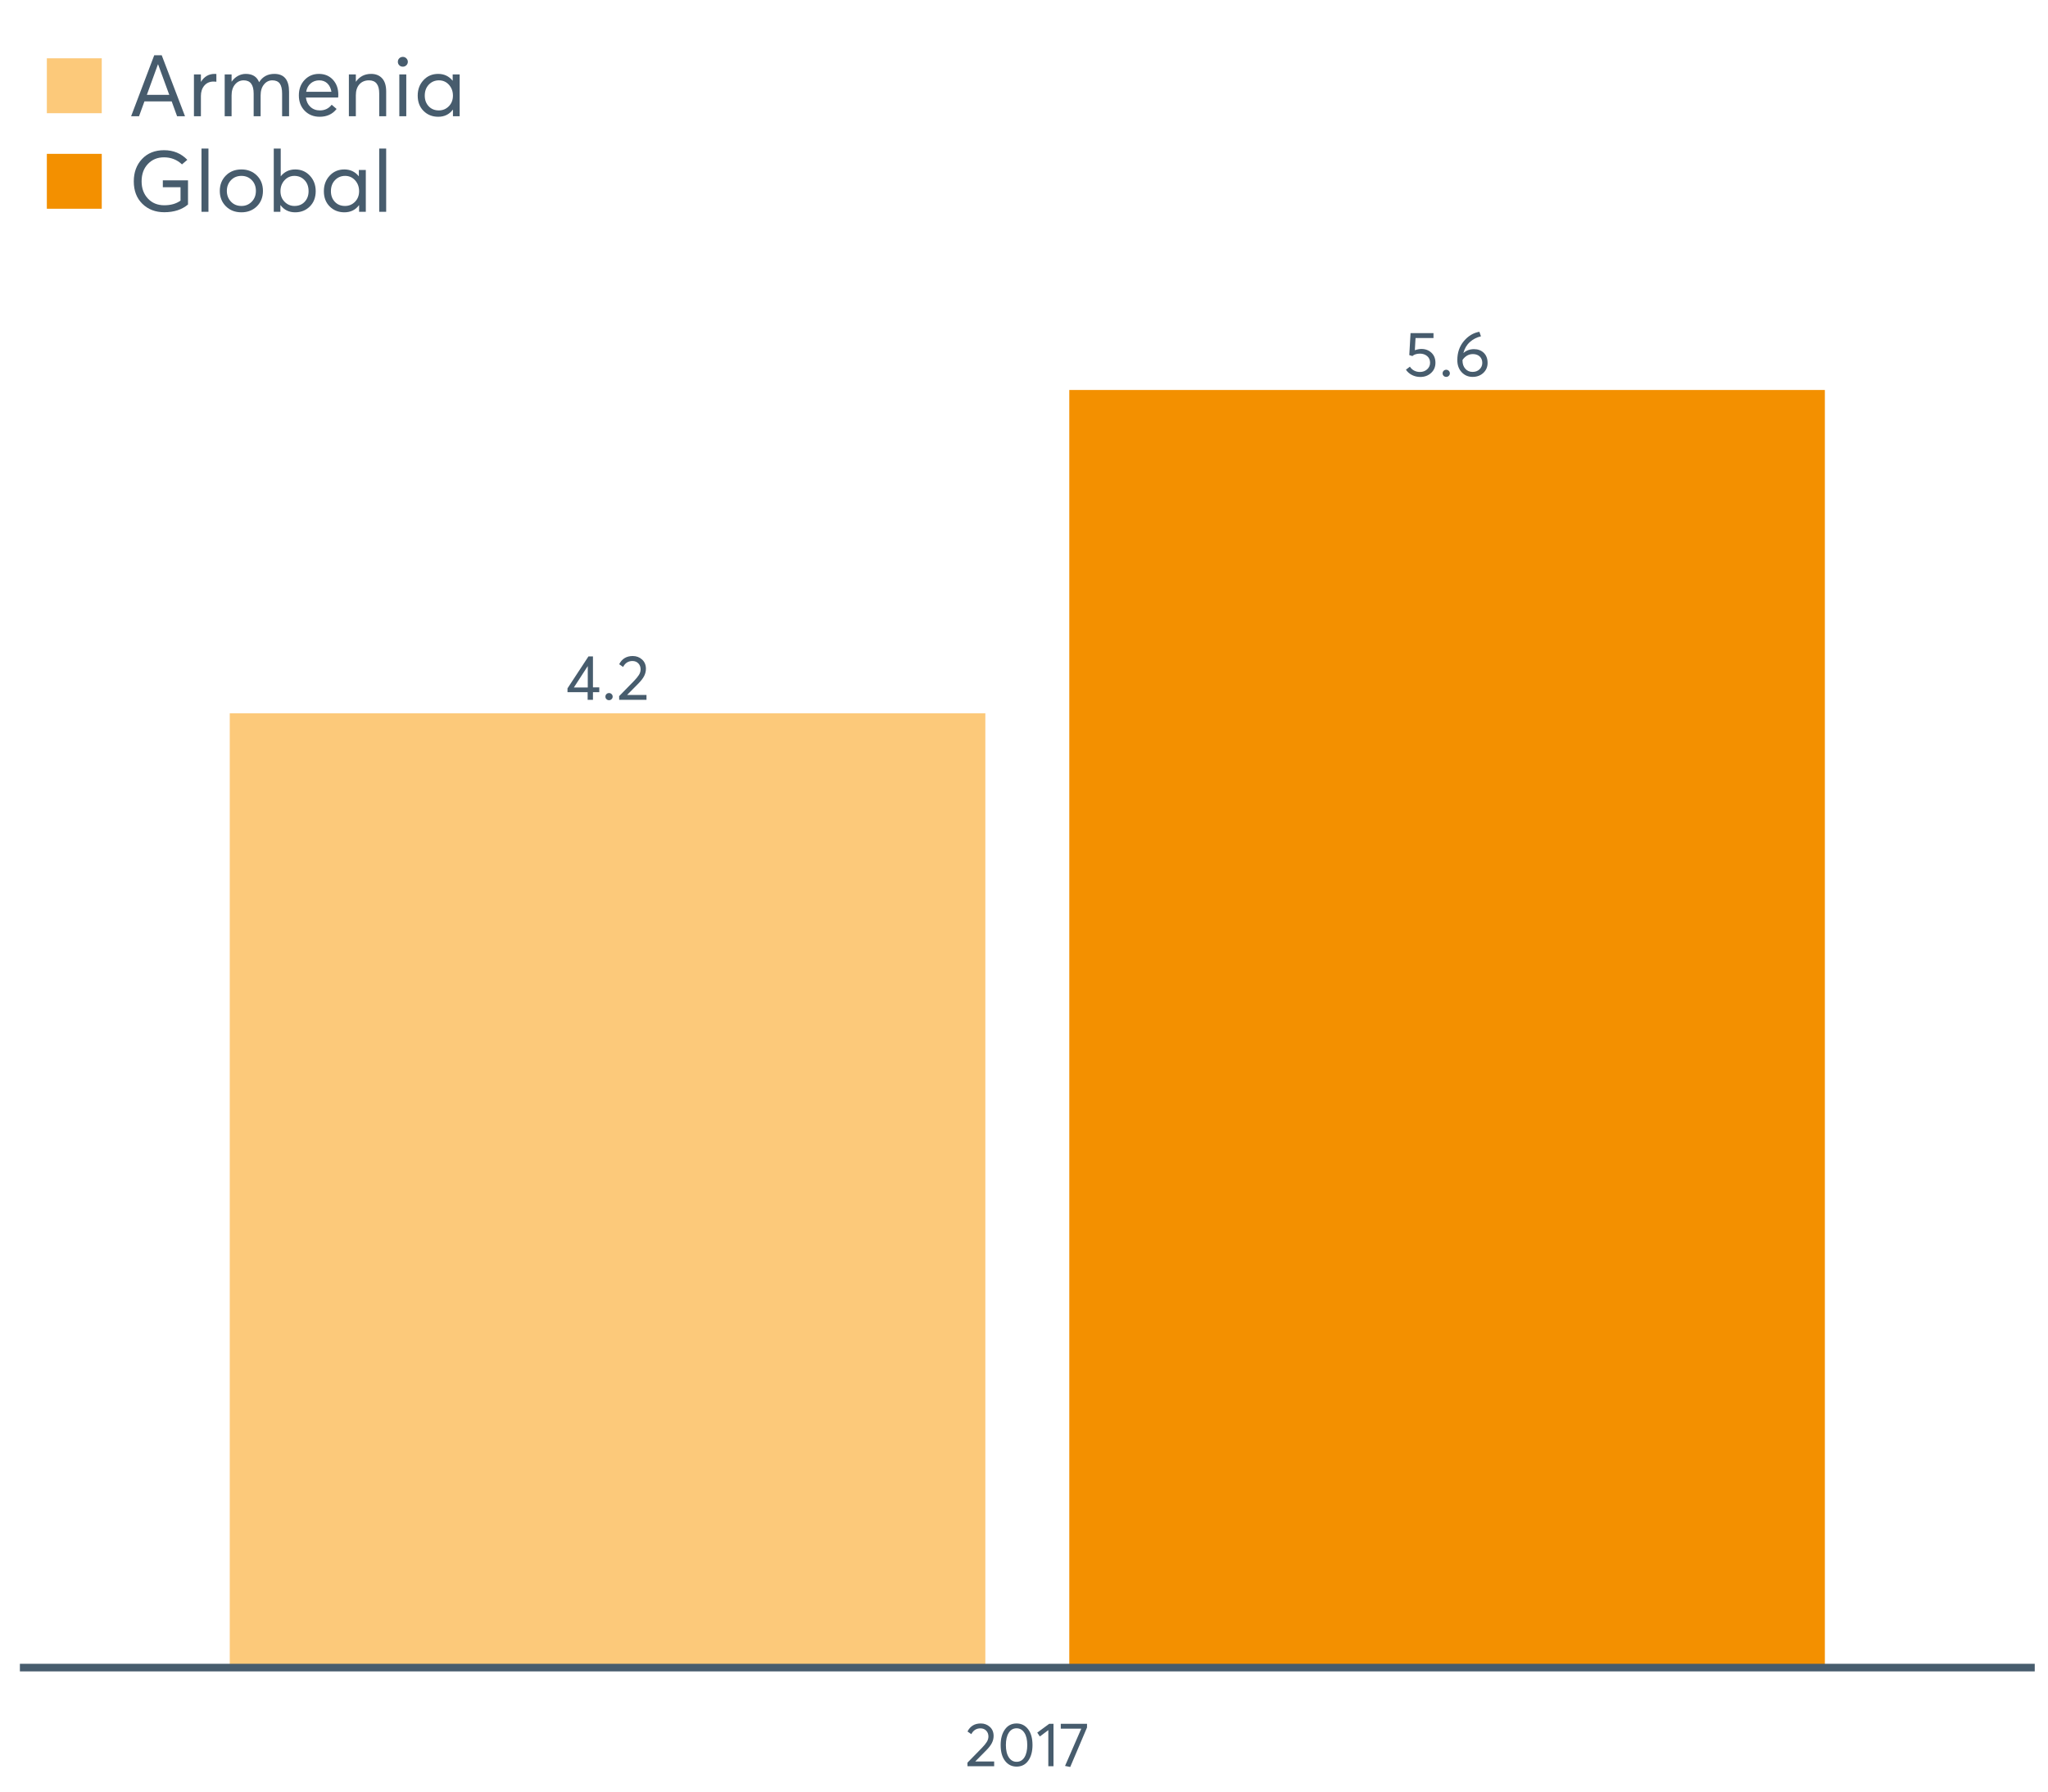
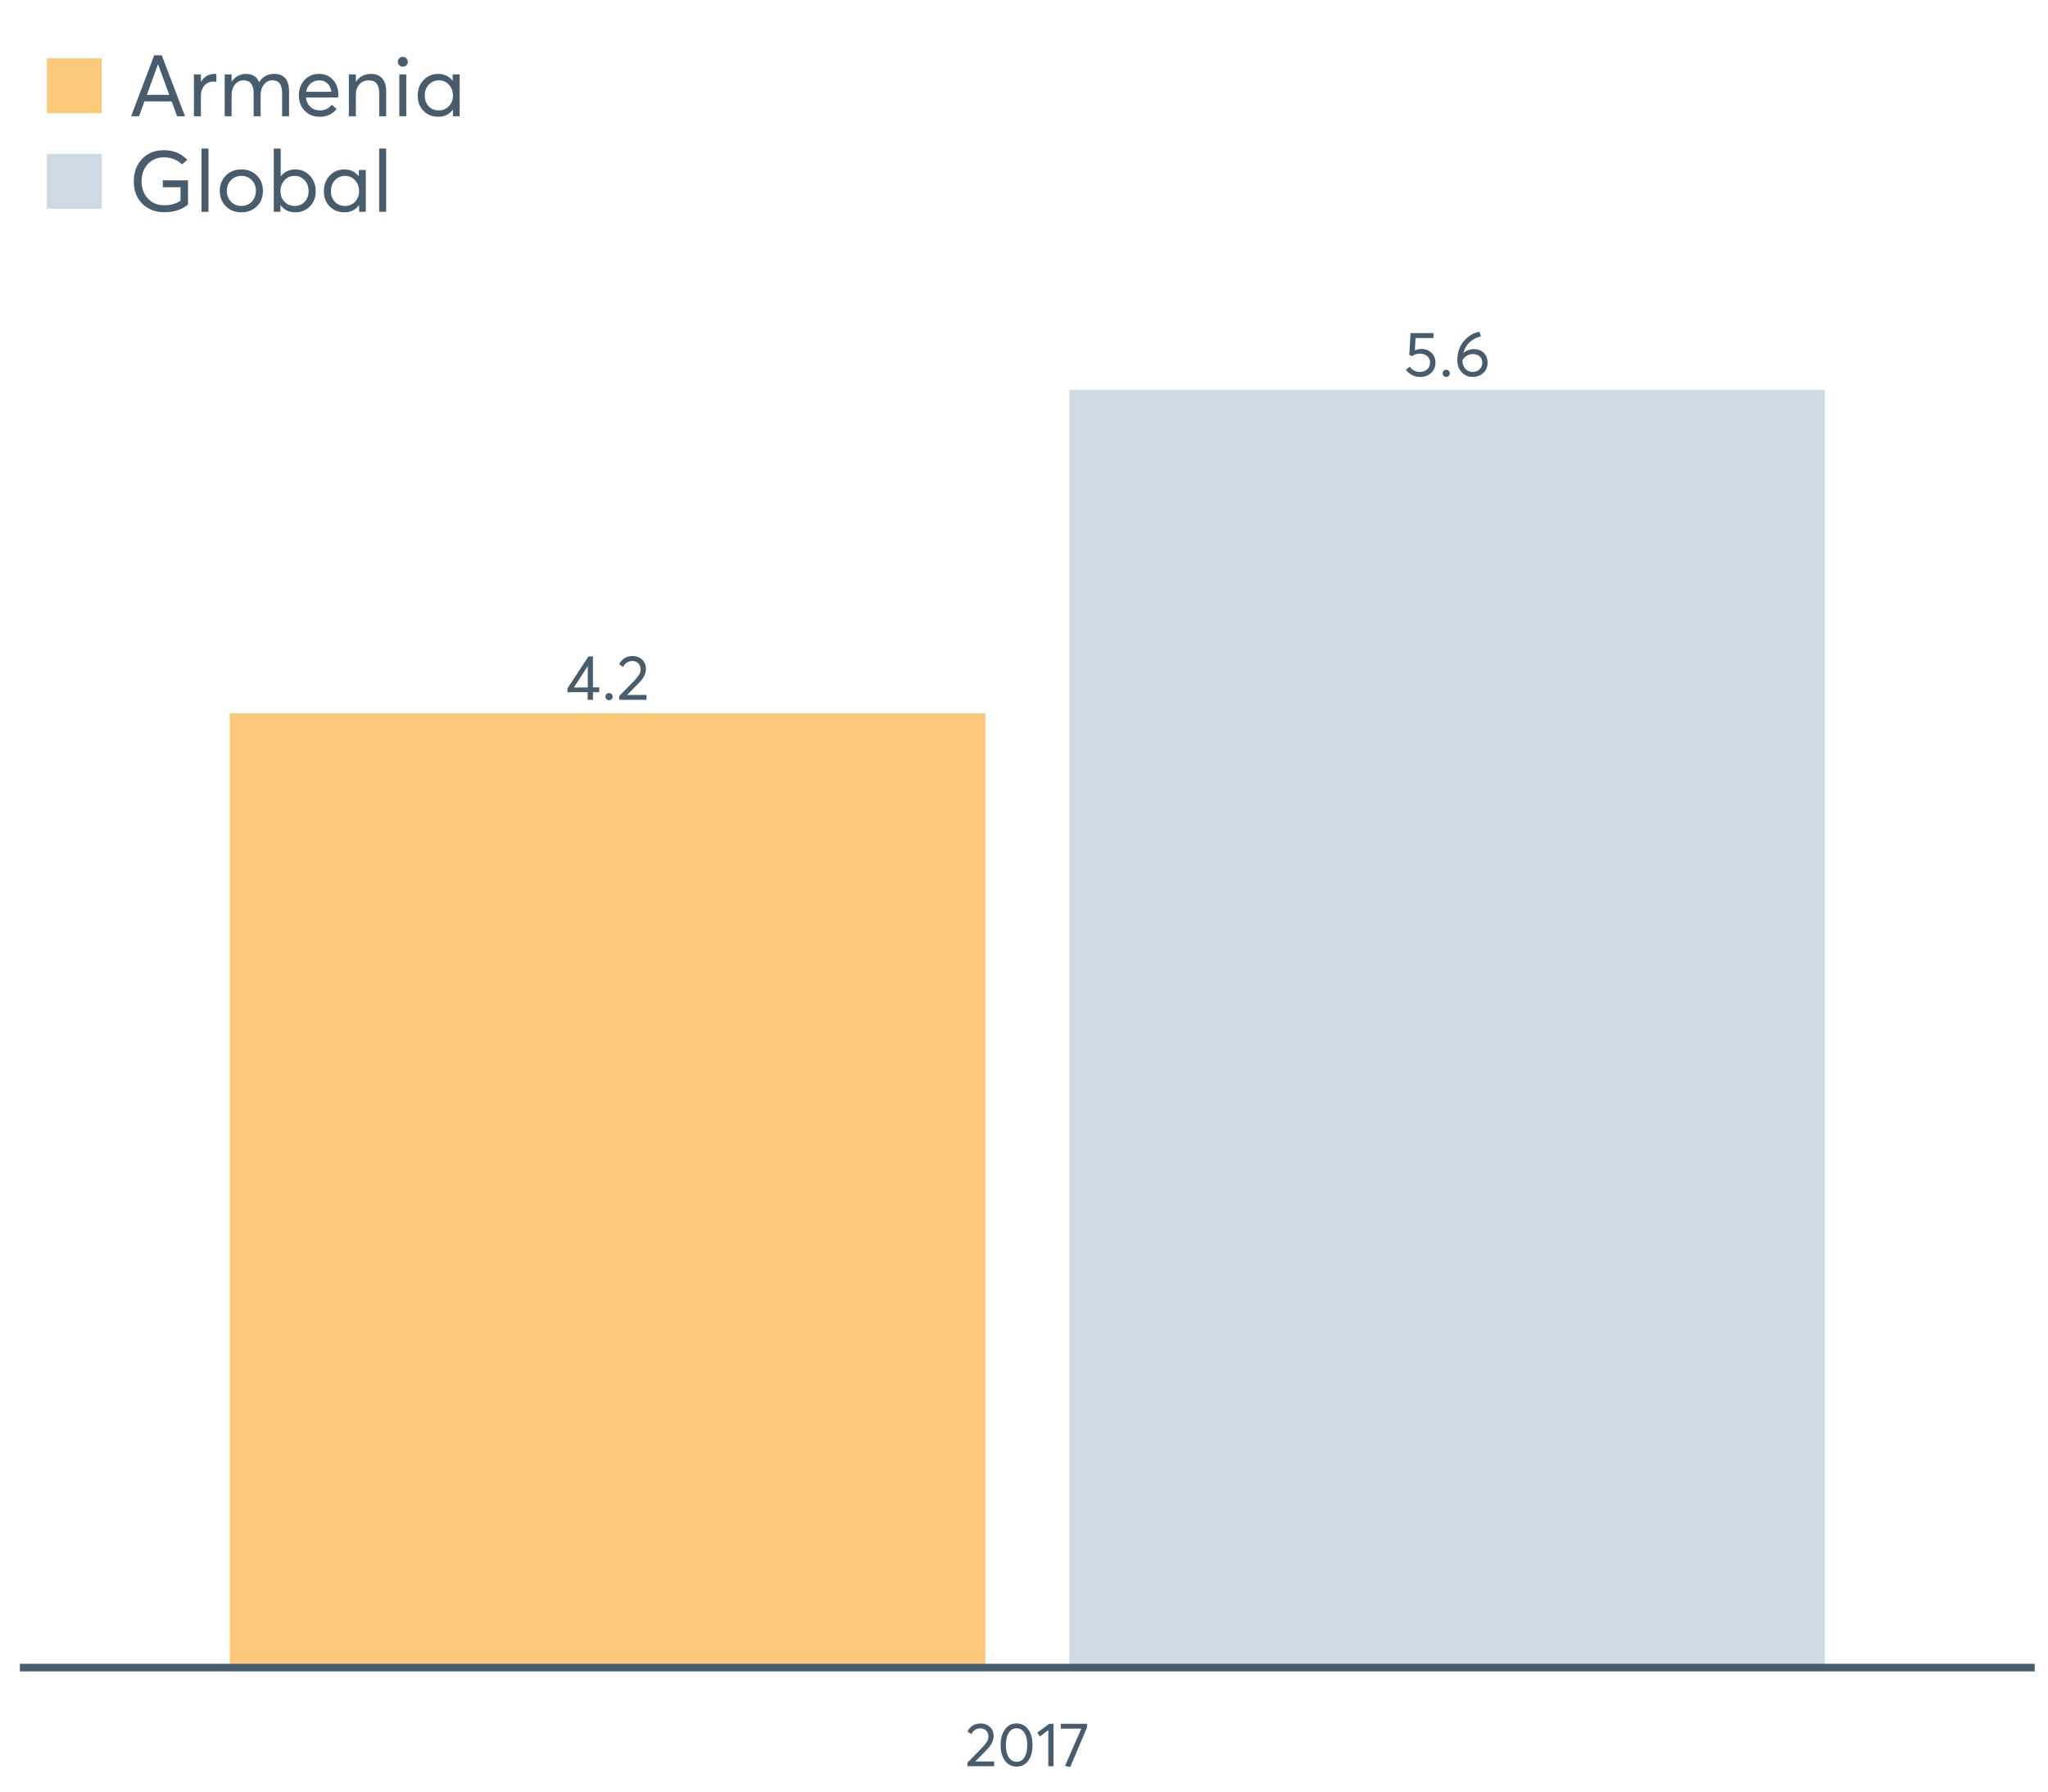
<svg xmlns="http://www.w3.org/2000/svg" xmlns:xlink="http://www.w3.org/1999/xlink" width="822.857pt" height="720pt" viewBox="0 0 822.857 720" version="1.1">
  <defs>
    <g>
      <symbol overflow="visible" id="glyph0-0">
        <path style="stroke:none;" d="M 7.238 -11.074 C 8.844 -11.074 10.188 -10.57 11.262 -9.562 C 12.336 -8.555 12.871 -7.203 12.875 -5.512 C 12.871 -3.852 12.289 -2.488 11.121 -1.422 C 9.953 -0.355 8.512 0.176 6.805 0.18 C 5.602 0.176 4.488 -0.078 3.465 -0.594 C 2.438 -1.109 1.621 -1.828 1.016 -2.742 L 2.617 -3.961 C 3.02 -3.301 3.574 -2.777 4.277 -2.398 C 4.98 -2.016 5.77 -1.828 6.652 -1.828 C 7.785 -1.828 8.746 -2.18 9.535 -2.883 C 10.32 -3.586 10.715 -4.469 10.719 -5.535 C 10.715 -6.668 10.32 -7.562 9.535 -8.215 C 8.746 -8.867 7.797 -9.191 6.68 -9.195 C 5.359 -9.191 4.332 -8.871 3.605 -8.227 L 2.363 -8.609 L 2.871 -17.445 L 12.09 -17.445 L 12.09 -15.465 L 4.875 -15.465 L 4.598 -10.566 C 5.559 -10.902 6.438 -11.074 7.238 -11.074 Z M 7.238 -11.074 " />
      </symbol>
      <symbol overflow="visible" id="glyph0-1">
        <path style="stroke:none;" d="M 3.074 0.152 C 2.648 0.152 2.297 0.016 2.02 -0.266 C 1.738 -0.543 1.598 -0.879 1.602 -1.27 C 1.598 -1.672 1.738 -2.016 2.02 -2.297 C 2.297 -2.578 2.648 -2.719 3.074 -2.719 C 3.461 -2.719 3.797 -2.578 4.086 -2.297 C 4.371 -2.016 4.516 -1.672 4.52 -1.27 C 4.516 -0.879 4.371 -0.543 4.086 -0.266 C 3.797 0.016 3.461 0.152 3.074 0.152 Z M 3.074 0.152 " />
      </symbol>
      <symbol overflow="visible" id="glyph0-2">
        <path style="stroke:none;" d="M 8.125 -10.996 C 9.715 -10.992 11.02 -10.496 12.039 -9.508 C 13.051 -8.516 13.559 -7.168 13.562 -5.461 C 13.559 -3.852 12.988 -2.512 11.848 -1.445 C 10.703 -0.379 9.266 0.152 7.543 0.152 C 5.777 0.152 4.312 -0.473 3.148 -1.727 C 1.977 -2.977 1.395 -4.594 1.398 -6.578 C 1.395 -9.59 2.266 -12.137 4.012 -14.219 C 5.754 -16.301 7.836 -17.555 10.262 -17.98 L 10.895 -16.152 C 9.199 -15.758 7.719 -14.996 6.449 -13.863 C 5.18 -12.73 4.309 -11.258 3.836 -9.449 L 3.859 -9.449 C 4.992 -10.477 6.414 -10.992 8.125 -10.996 Z M 7.516 -1.855 C 8.668 -1.852 9.609 -2.203 10.336 -2.906 C 11.062 -3.609 11.426 -4.469 11.43 -5.484 C 11.426 -6.551 11.082 -7.406 10.398 -8.051 C 9.711 -8.691 8.793 -9.012 7.645 -9.016 C 6.727 -9.012 5.91 -8.781 5.191 -8.328 C 4.473 -7.867 3.902 -7.301 3.48 -6.629 L 3.48 -6.449 C 3.48 -5.078 3.855 -3.969 4.609 -3.125 C 5.359 -2.273 6.328 -1.852 7.516 -1.855 Z M 7.516 -1.855 " />
      </symbol>
      <symbol overflow="visible" id="glyph0-3">
        <path style="stroke:none;" d="M 8.887 0 L 8.887 -3.074 L 0.789 -3.074 L 0.789 -4.598 L 9.219 -17.445 L 11.023 -17.445 L 11.023 -5.004 L 13.562 -5.004 L 13.562 -3.074 L 11.023 -3.074 L 11.023 0 Z M 3.352 -4.953 L 8.938 -4.953 L 8.938 -13.562 Z M 3.352 -4.953 " />
      </symbol>
      <symbol overflow="visible" id="glyph0-4">
        <path style="stroke:none;" d="M 4.242 -1.957 L 11.988 -1.957 L 11.988 0 L 1.016 0 L 0.992 -1.473 L 6.957 -7.566 C 7.832 -8.477 8.496 -9.289 8.949 -10.004 C 9.395 -10.715 9.621 -11.461 9.625 -12.242 C 9.621 -13.203 9.316 -14.004 8.711 -14.641 C 8.098 -15.273 7.309 -15.59 6.348 -15.594 C 4.668 -15.59 3.418 -14.797 2.59 -13.207 L 1.016 -14.297 C 2.129 -16.496 3.949 -17.594 6.477 -17.598 C 7.93 -17.594 9.176 -17.129 10.207 -16.199 C 11.238 -15.266 11.754 -14.023 11.758 -12.469 C 11.754 -11.469 11.523 -10.512 11.07 -9.598 C 10.609 -8.684 9.848 -7.684 8.785 -6.602 L 4.242 -2.008 Z M 4.242 -1.957 " />
      </symbol>
      <symbol overflow="visible" id="glyph1-0">
        <path style="stroke:none;" d="M 4.141 -1.91 L 11.707 -1.91 L 11.707 0 L 0.992 0 L 0.969 -1.438 L 6.797 -7.391 C 7.656 -8.281 8.305 -9.078 8.742 -9.773 C 9.18 -10.469 9.398 -11.195 9.402 -11.957 C 9.398 -12.898 9.102 -13.68 8.508 -14.301 C 7.914 -14.918 7.145 -15.227 6.203 -15.23 C 4.562 -15.227 3.34 -14.449 2.531 -12.898 L 0.992 -13.965 C 2.078 -16.113 3.855 -17.191 6.324 -17.191 C 7.742 -17.191 8.957 -16.734 9.969 -15.824 C 10.977 -14.914 11.484 -13.699 11.484 -12.18 C 11.484 -11.199 11.258 -10.266 10.812 -9.375 C 10.363 -8.48 9.621 -7.504 8.582 -6.449 L 4.141 -1.961 Z M 4.141 -1.91 " />
      </symbol>
      <symbol overflow="visible" id="glyph1-1">
        <path style="stroke:none;" d="M 7.789 0.148 C 5.883 0.145 4.344 -0.617 3.164 -2.145 C 1.98 -3.676 1.387 -5.797 1.391 -8.508 C 1.387 -11.086 1.957 -13.176 3.102 -14.785 C 4.238 -16.387 5.801 -17.191 7.789 -17.191 C 9.688 -17.191 11.23 -16.426 12.414 -14.895 C 13.594 -13.363 14.184 -11.234 14.188 -8.508 C 14.184 -5.926 13.617 -3.836 12.488 -2.242 C 11.352 -0.648 9.785 0.145 7.789 0.148 Z M 7.789 -1.785 C 9.141 -1.781 10.195 -2.383 10.953 -3.594 C 11.703 -4.797 12.082 -6.438 12.082 -8.508 C 12.082 -10.641 11.688 -12.297 10.902 -13.48 C 10.113 -14.66 9.074 -15.25 7.789 -15.254 C 6.445 -15.25 5.395 -14.645 4.637 -13.43 C 3.871 -12.215 3.492 -10.574 3.496 -8.508 C 3.492 -6.391 3.887 -4.738 4.676 -3.559 C 5.461 -2.371 6.496 -1.781 7.789 -1.785 Z M 7.789 -1.785 " />
      </symbol>
      <symbol overflow="visible" id="glyph1-2">
        <path style="stroke:none;" d="M 4.961 0 L 4.961 -14.512 L 1.562 -11.957 L 0.52 -13.52 L 5.309 -17.043 L 7.043 -17.043 L 7.043 0 Z M 4.961 0 " />
      </symbol>
      <symbol overflow="visible" id="glyph1-3">
        <path style="stroke:none;" d="M 0.668 -17.043 L 11.211 -17.043 L 11.211 -15.578 L 4.465 0.297 L 2.383 -0.125 L 8.906 -15.105 L 0.668 -15.105 Z M 0.668 -17.043 " />
      </symbol>
      <symbol overflow="visible" id="glyph2-0">
        <path style="stroke:none;" d="M 19.438 0 L 17.266 -5.973 L 6.32 -5.973 L 4.145 0 L 0.965 0 L 10.254 -24.516 L 13.258 -24.516 L 22.617 0 Z M 7.285 -8.598 L 16.297 -8.598 L 11.809 -20.855 L 11.738 -20.855 Z M 7.285 -8.598 " />
      </symbol>
      <symbol overflow="visible" id="glyph2-1">
        <path style="stroke:none;" d="M 10.98 -17.023 C 11.324 -17.02 11.555 -17.008 11.672 -16.988 L 11.672 -13.879 C 11.164 -13.922 10.793 -13.945 10.566 -13.949 C 8.996 -13.945 7.754 -13.402 6.836 -12.324 C 5.914 -11.238 5.453 -9.836 5.457 -8.113 L 5.457 0 L 2.66 0 L 2.66 -16.816 L 5.457 -16.816 L 5.457 -13.844 L 5.488 -13.844 C 6.797 -15.961 8.629 -17.02 10.98 -17.023 Z M 10.98 -17.023 " />
      </symbol>
      <symbol overflow="visible" id="glyph2-2">
        <path style="stroke:none;" d="M 22.648 -17.023 C 26.582 -17.02 28.551 -14.625 28.555 -9.84 L 28.555 0 L 25.758 0 L 25.758 -9.082 C 25.758 -10.945 25.441 -12.301 24.809 -13.156 C 24.176 -14.004 23.18 -14.43 21.82 -14.434 C 20.484 -14.43 19.367 -13.879 18.473 -12.773 C 17.57 -11.668 17.121 -10.195 17.125 -8.355 L 17.125 0 L 14.328 0 L 14.328 -9.117 C 14.324 -12.66 12.992 -14.43 10.324 -14.434 C 8.918 -14.43 7.754 -13.879 6.836 -12.773 C 5.914 -11.668 5.453 -10.195 5.457 -8.355 L 5.457 0 L 2.691 0 L 2.691 -16.816 L 5.457 -16.816 L 5.457 -13.914 L 5.488 -13.914 C 6.18 -14.902 7.02 -15.668 8.012 -16.211 C 8.996 -16.75 10.043 -17.02 11.152 -17.023 C 13.84 -17.02 15.625 -15.914 16.504 -13.707 L 16.539 -13.707 C 17.918 -15.914 19.953 -17.02 22.648 -17.023 Z M 22.648 -17.023 " />
      </symbol>
      <symbol overflow="visible" id="glyph2-3">
        <path style="stroke:none;" d="M 17.473 -8.668 C 17.473 -8.48 17.461 -8.238 17.438 -7.941 L 17.402 -7.527 L 4.453 -7.527 C 4.637 -5.961 5.238 -4.707 6.266 -3.762 C 7.289 -2.816 8.562 -2.344 10.082 -2.348 C 12.035 -2.344 13.613 -3.102 14.812 -4.625 L 16.781 -2.934 C 15.145 -0.84 12.875 0.203 9.98 0.207 C 7.559 0.203 5.562 -0.594 3.984 -2.191 C 2.406 -3.793 1.617 -5.859 1.621 -8.391 C 1.617 -10.898 2.383 -12.961 3.918 -14.586 C 5.445 -16.207 7.363 -17.02 9.668 -17.023 C 11.992 -17.02 13.871 -16.238 15.312 -14.676 C 16.75 -13.109 17.473 -11.105 17.473 -8.668 Z M 13.086 -13.191 C 12.23 -14.016 11.137 -14.43 9.805 -14.434 C 8.469 -14.43 7.324 -14.023 6.371 -13.207 C 5.41 -12.387 4.809 -11.262 4.559 -9.84 L 14.707 -9.84 C 14.477 -11.238 13.934 -12.355 13.086 -13.191 Z M 13.086 -13.191 " />
      </symbol>
      <symbol overflow="visible" id="glyph2-4">
        <path style="stroke:none;" d="M 11.602 -17.023 C 13.465 -17.02 14.938 -16.426 16.02 -15.242 C 17.102 -14.055 17.641 -12.301 17.645 -9.98 L 17.645 0 L 14.848 0 L 14.848 -9.184 C 14.848 -12.68 13.477 -14.43 10.738 -14.434 C 9.125 -14.43 7.84 -13.895 6.887 -12.828 C 5.93 -11.754 5.453 -10.277 5.457 -8.391 L 5.457 0 L 2.66 0 L 2.66 -16.816 L 5.457 -16.816 L 5.457 -13.879 L 5.488 -13.879 C 6.961 -15.973 9 -17.02 11.602 -17.023 Z M 11.602 -17.023 " />
      </symbol>
      <symbol overflow="visible" id="glyph2-5">
        <path style="stroke:none;" d="M 4.316 -19.922 C 3.738 -19.922 3.262 -20.109 2.883 -20.492 C 2.5 -20.867 2.309 -21.336 2.312 -21.891 C 2.309 -22.441 2.5 -22.906 2.883 -23.289 C 3.262 -23.668 3.738 -23.859 4.316 -23.859 C 4.867 -23.859 5.34 -23.66 5.73 -23.27 C 6.121 -22.875 6.316 -22.418 6.32 -21.891 C 6.316 -21.336 6.121 -20.867 5.73 -20.492 C 5.34 -20.109 4.867 -19.922 4.316 -19.922 Z M 2.898 0 L 2.898 -16.816 L 5.695 -16.816 L 5.695 0 Z M 2.898 0 " />
      </symbol>
      <symbol overflow="visible" id="glyph2-6">
        <path style="stroke:none;" d="M 15.711 -16.816 L 18.508 -16.816 L 18.508 0 L 15.812 0 L 15.812 -2.66 L 15.777 -2.66 C 14.348 -0.75 12.391 0.203 9.91 0.207 C 7.535 0.203 5.566 -0.574 4.004 -2.141 C 2.434 -3.703 1.652 -5.754 1.656 -8.285 C 1.652 -10.77 2.43 -12.848 3.988 -14.52 C 5.539 -16.188 7.5 -17.02 9.875 -17.023 C 12.266 -17.02 14.199 -16.109 15.676 -14.293 L 15.711 -14.293 Z M 10.152 -2.348 C 11.715 -2.344 13.051 -2.902 14.156 -4.02 C 15.258 -5.137 15.809 -6.559 15.812 -8.285 C 15.809 -10.012 15.273 -11.465 14.207 -12.652 C 13.133 -13.836 11.793 -14.43 10.184 -14.434 C 8.574 -14.43 7.223 -13.859 6.129 -12.723 C 5.035 -11.582 4.488 -10.105 4.488 -8.285 C 4.488 -6.559 5.012 -5.137 6.059 -4.02 C 7.105 -2.902 8.469 -2.344 10.152 -2.348 Z M 10.152 -2.348 " />
      </symbol>
      <symbol overflow="visible" id="glyph2-7">
        <path style="stroke:none;" d="M 13.707 -12.637 L 23.824 -12.637 L 23.824 -2.934 C 21.383 -0.863 18.203 0.168 14.293 0.172 C 10.723 0.168 7.789 -0.957 5.488 -3.211 C 3.188 -5.465 2.039 -8.469 2.039 -12.223 C 2.039 -15.879 3.148 -18.883 5.367 -21.234 C 7.586 -23.582 10.527 -24.754 14.191 -24.758 C 17.941 -24.754 21.059 -23.465 23.547 -20.891 L 21.406 -19.059 C 19.398 -20.945 16.984 -21.891 14.156 -21.891 C 11.555 -21.891 9.406 -21.004 7.715 -19.23 C 6.023 -17.457 5.18 -15.121 5.18 -12.223 C 5.18 -9.438 6.02 -7.141 7.699 -5.336 C 9.379 -3.527 11.574 -2.625 14.293 -2.625 C 16.914 -2.625 19.09 -3.246 20.82 -4.488 L 20.82 -9.875 L 13.707 -9.875 Z M 13.707 -12.637 " />
      </symbol>
      <symbol overflow="visible" id="glyph2-8">
        <path style="stroke:none;" d="M 2.898 0 L 2.898 -25.414 L 5.695 -25.414 L 5.695 0 Z M 2.898 0 " />
      </symbol>
      <symbol overflow="visible" id="glyph2-9">
        <path style="stroke:none;" d="M 10.324 0.207 C 7.746 0.203 5.648 -0.609 4.039 -2.242 C 2.422 -3.875 1.617 -5.926 1.621 -8.391 C 1.617 -10.852 2.422 -12.906 4.039 -14.555 C 5.648 -16.199 7.746 -17.02 10.324 -17.023 C 12.809 -17.02 14.867 -16.215 16.504 -14.605 C 18.137 -12.992 18.953 -10.922 18.957 -8.391 C 18.953 -5.859 18.137 -3.793 16.504 -2.191 C 14.867 -0.594 12.809 0.203 10.324 0.207 Z M 10.324 -2.348 C 11.957 -2.344 13.332 -2.914 14.449 -4.055 C 15.566 -5.195 16.125 -6.641 16.125 -8.391 C 16.125 -10.164 15.57 -11.613 14.465 -12.742 C 13.359 -13.867 11.98 -14.43 10.324 -14.434 C 8.598 -14.43 7.188 -13.848 6.094 -12.688 C 5 -11.523 4.453 -10.094 4.453 -8.391 C 4.453 -6.688 5 -5.254 6.094 -4.09 C 7.188 -2.926 8.598 -2.344 10.324 -2.348 Z M 10.324 -2.348 " />
      </symbol>
      <symbol overflow="visible" id="glyph2-10">
        <path style="stroke:none;" d="M 11.324 -17.023 C 13.672 -17.02 15.629 -16.188 17.195 -14.52 C 18.758 -12.848 19.539 -10.77 19.543 -8.285 C 19.539 -5.754 18.75 -3.703 17.176 -2.141 C 15.598 -0.574 13.637 0.203 11.289 0.207 C 8.801 0.203 6.844 -0.75 5.422 -2.66 L 5.352 -2.66 L 5.352 0 L 2.691 0 L 2.691 -25.414 L 5.488 -25.414 L 5.488 -14.293 L 5.523 -14.293 C 6.996 -16.109 8.93 -17.02 11.324 -17.023 Z M 11.016 -2.348 C 12.695 -2.344 14.059 -2.902 15.105 -4.02 C 16.152 -5.137 16.676 -6.559 16.676 -8.285 C 16.676 -10.129 16.133 -11.613 15.051 -12.742 C 13.969 -13.867 12.613 -14.43 10.98 -14.434 C 9.391 -14.43 8.059 -13.836 6.992 -12.652 C 5.918 -11.465 5.383 -10.012 5.387 -8.285 C 5.383 -6.559 5.938 -5.137 7.043 -4.02 C 8.145 -2.902 9.469 -2.344 11.016 -2.348 Z M 11.016 -2.348 " />
      </symbol>
    </g>
    <clipPath id="clip1">
      <path d="M 7.992 105.375 L 818.531 105.375 L 818.531 671.164 L 7.992 671.164 Z M 7.992 105.375 " />
    </clipPath>
  </defs>
-   <g id="surface4088">
+   <g id="surface1712">
    <g clip-path="url(#clip1)" clip-rule="nonzero">
-       <path style=" stroke:none;fill-rule:nonzero;fill:rgb(95.294%,56.471%,0%);fill-opacity:1;" d="M 429.625 156.723 L 733.203 156.723 L 733.203 670.164 L 429.625 670.164 Z M 429.625 156.723 " />
+       <path style=" stroke:none;fill-rule:nonzero;fill:rgb(81.176%,85.098%,89.804%);fill-opacity:1;" d="M 429.625 156.723 L 733.203 156.723 L 733.203 670.164 L 429.625 670.164 Z M 429.625 156.723 " />
      <path style=" stroke:none;fill-rule:nonzero;fill:rgb(98.824%,78.824%,47.843%);fill-opacity:1;" d="M 92.316 286.645 L 395.895 286.645 L 395.895 670.164 L 92.316 670.164 Z M 92.316 286.645 " />
      <g style="fill:rgb(27.843%,36.078%,42.745%);fill-opacity:1;">
        <use xlink:href="#glyph0-0" x="563.867" y="151.312" />
        <use xlink:href="#glyph0-1" x="578.013" y="151.312" />
        <use xlink:href="#glyph0-2" x="584.133" y="151.312" />
      </g>
      <g style="fill:rgb(27.843%,36.078%,42.745%);fill-opacity:1;">
        <use xlink:href="#glyph0-3" x="227.219" y="281.238" />
        <use xlink:href="#glyph0-1" x="241.644" y="281.238" />
        <use xlink:href="#glyph0-4" x="247.764" y="281.238" />
      </g>
    </g>
    <path style="fill:none;stroke-width:3.043;stroke-linecap:butt;stroke-linejoin:round;stroke:rgb(27.843%,36.078%,42.745%);stroke-opacity:1;stroke-miterlimit:10;" d="M 7.992 670.164 L 817.531 670.164 " />
    <g style="fill:rgb(27.843%,36.078%,42.745%);fill-opacity:1;">
      <use xlink:href="#glyph1-0" x="387.734" y="709.812" />
      <use xlink:href="#glyph1-1" x="400.658" y="709.812" />
      <use xlink:href="#glyph1-2" x="416.236" y="709.812" />
      <use xlink:href="#glyph1-3" x="425.538" y="709.812" />
    </g>
    <path style=" stroke:none;fill-rule:nonzero;fill:rgb(98.824%,78.824%,47.843%);fill-opacity:1;" d="M 18.82 23.43 L 40.883 23.43 L 40.883 45.492 L 18.82 45.492 Z M 18.82 23.43 " />
-     <path style=" stroke:none;fill-rule:nonzero;fill:rgb(95.294%,56.471%,0%);fill-opacity:1;" d="M 18.82 61.828 L 40.883 61.828 L 40.883 83.891 L 18.82 83.891 Z M 18.82 61.828 " />
+     <path style=" stroke:none;fill-rule:nonzero;fill:rgb(81.176%,85.098%,89.804%);fill-opacity:1;" d="M 18.82 61.828 L 40.883 61.828 L 40.883 83.891 L 18.82 83.891 Z M 18.82 61.828 " />
    <g style="fill:rgb(27.843%,36.078%,42.745%);fill-opacity:1;">
      <use xlink:href="#glyph2-0" x="51.715" y="46.719" />
      <use xlink:href="#glyph2-1" x="75.263" y="46.719" />
      <use xlink:href="#glyph2-2" x="87.589" y="46.719" />
      <use xlink:href="#glyph2-3" x="118.457" y="46.719" />
      <use xlink:href="#glyph2-4" x="137.516" y="46.719" />
      <use xlink:href="#glyph2-5" x="157.542" y="46.719" />
      <use xlink:href="#glyph2-6" x="166.174" y="46.719" />
    </g>
    <g style="fill:rgb(27.843%,36.078%,42.745%);fill-opacity:1;">
      <use xlink:href="#glyph2-7" x="51.715" y="85.117" />
      <use xlink:href="#glyph2-8" x="78.06" y="85.117" />
      <use xlink:href="#glyph2-9" x="86.691" y="85.117" />
      <use xlink:href="#glyph2-10" x="107.305" y="85.117" />
      <use xlink:href="#glyph2-6" x="128.47" y="85.117" />
      <use xlink:href="#glyph2-8" x="149.463" y="85.117" />
    </g>
  </g>
</svg>
